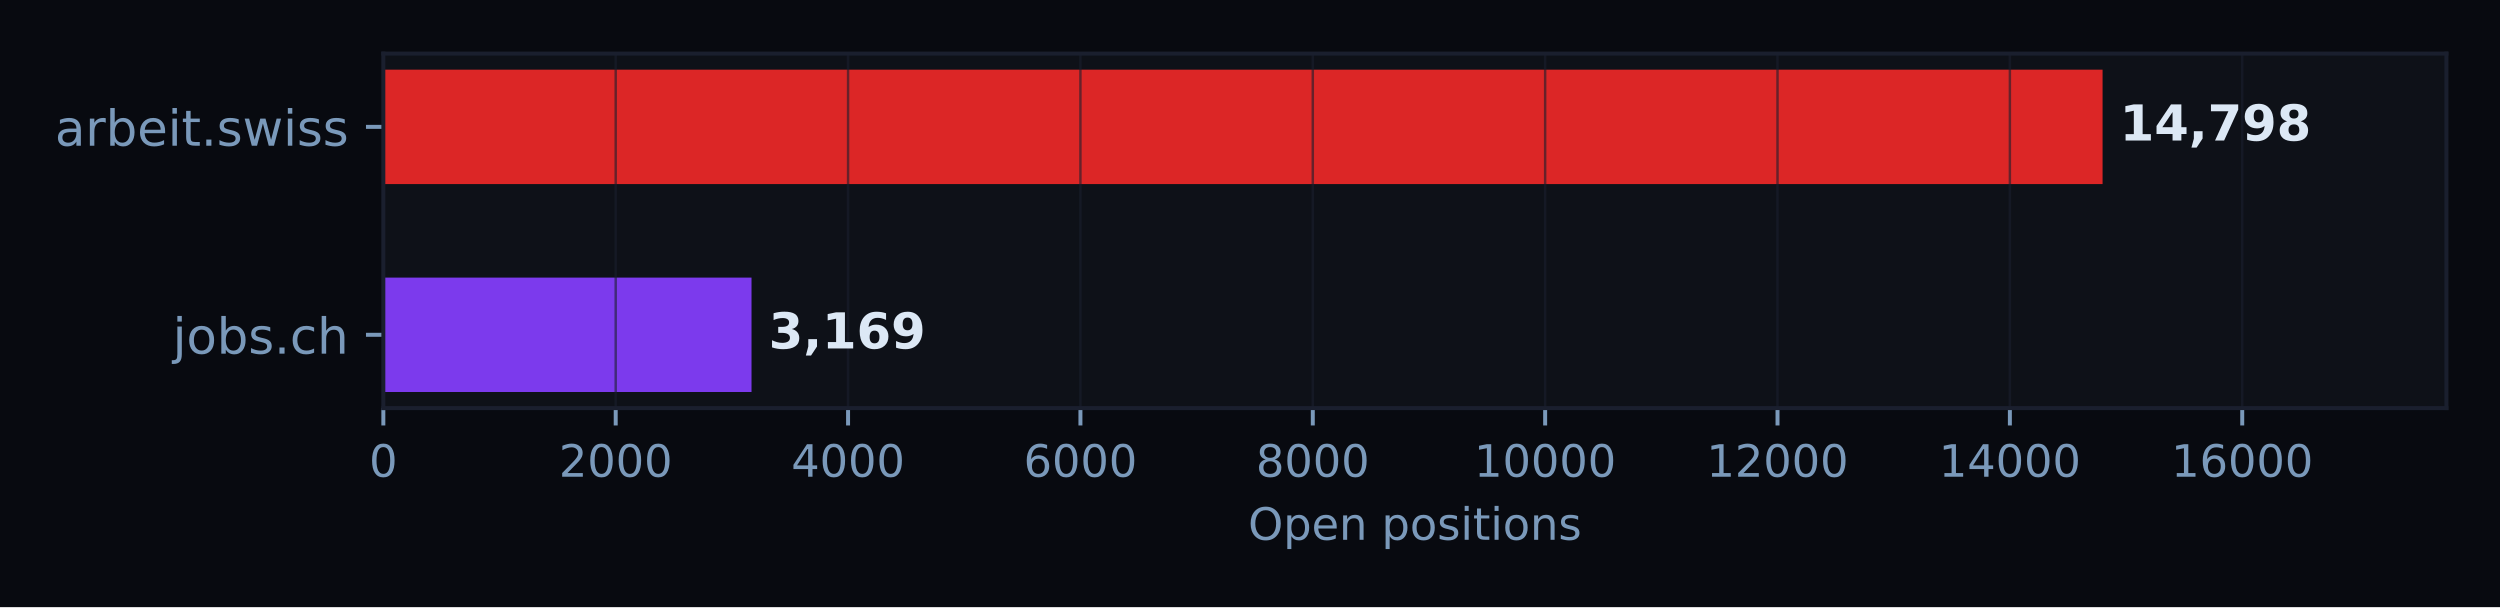
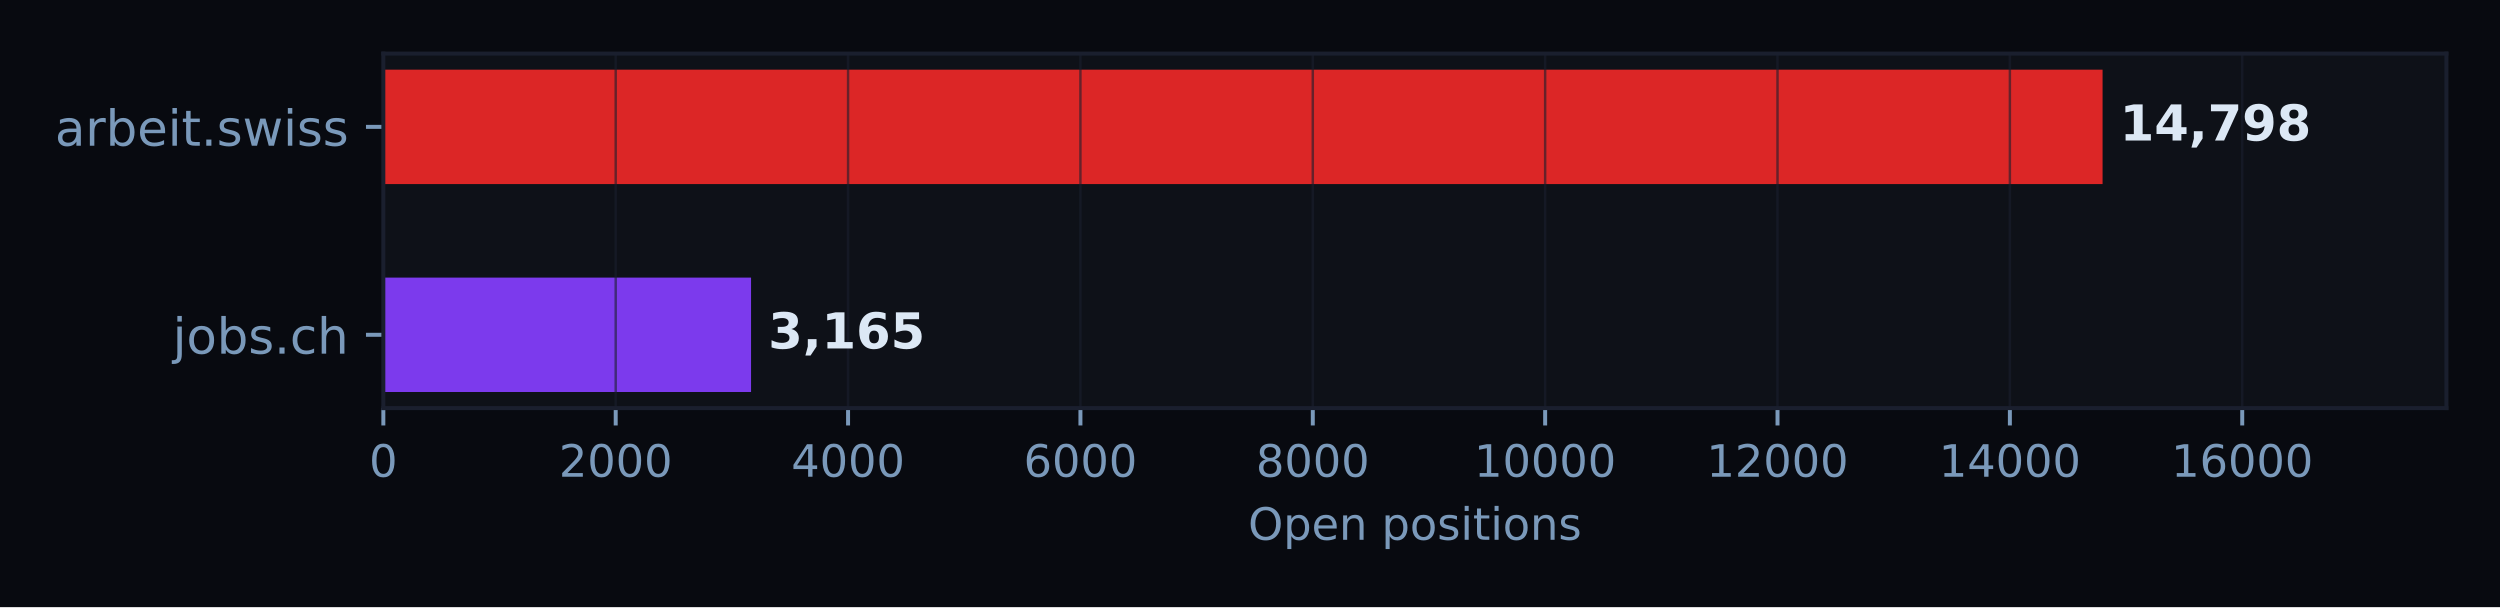
<svg xmlns="http://www.w3.org/2000/svg" xmlns:xlink="http://www.w3.org/1999/xlink" width="504pt" height="122.4pt" viewBox="0 0 504 122.4" version="1.1">
  <defs>
    <style type="text/css">*{stroke-linejoin: round; stroke-linecap: butt}</style>
  </defs>
  <g id="figure_1">
    <g id="patch_1">
      <path d="M 0 122.4  L 504 122.4  L 504 0  L 0 0  z " style="fill: #080a10" />
    </g>
    <g id="axes_1">
      <g id="patch_2">
        <path d="M 77.282 82.273  L 493.2 82.273  L 493.2 10.8  L 77.282 10.8  z " style="fill: #0e1118" />
      </g>
      <g id="patch_3">
        <path d="M 77.282 14.049  L 423.88 14.049  L 423.88 37.104  L 77.282 37.104  z " clip-path="url(#p958b3eb272)" style="fill: #dc2626" />
      </g>
      <g id="patch_4">
-         <path d="M 77.282 55.968  L 151.506 55.968  L 151.506 79.024  L 77.282 79.024  z " clip-path="url(#p958b3eb272)" style="fill: #7c3aed" />
+         <path d="M 77.282 55.968  L 151.412 55.968  L 151.412 79.024  L 77.282 79.024  z " clip-path="url(#p958b3eb272)" style="fill: #7c3aed" />
      </g>
      <g id="matplotlib.axis_1">
        <g id="xtick_1">
          <g id="line2d_1">
            <path d="M 77.282 82.273  L 77.282 10.8  " clip-path="url(#p958b3eb272)" style="fill: none; stroke: #1a1f2e; stroke-opacity: 0.6; stroke-width: 0.5; stroke-linecap: square" />
          </g>
          <g id="line2d_2">
            <defs>
              <path id="mff3be124f5" d="M 0 0  L 0 3.5  " style="stroke: #7a99ba; stroke-width: 0.8" />
            </defs>
            <g>
              <use xlink:href="#mff3be124f5" x="77.282" y="82.273" style="fill: #7a99ba; stroke: #7a99ba; stroke-width: 0.8" />
            </g>
          </g>
          <g id="text_1">
            <g style="fill: #7a99ba" transform="translate(74.41869 96.11132) scale(0.09 -0.09)">
              <defs>
                <path id="DejaVuSans-30" d="M 2034 4250  Q 1547 4250 1301 3770  Q 1056 3291 1056 2328  Q 1056 1369 1301 889  Q 1547 409 2034 409  Q 2525 409 2770 889  Q 3016 1369 3016 2328  Q 3016 3291 2770 3770  Q 2525 4250 2034 4250  z M 2034 4750  Q 2819 4750 3233 4129  Q 3647 3509 3647 2328  Q 3647 1150 3233 529  Q 2819 -91 2034 -91  Q 1250 -91 836 529  Q 422 1150 422 2328  Q 422 3509 836 4129  Q 1250 4750 2034 4750  z " transform="scale(0.015625)" />
              </defs>
              <use xlink:href="#DejaVuSans-30" />
            </g>
          </g>
        </g>
        <g id="xtick_2">
          <g id="line2d_3">
            <path d="M 124.126 82.273  L 124.126 10.8  " clip-path="url(#p958b3eb272)" style="fill: none; stroke: #1a1f2e; stroke-opacity: 0.6; stroke-width: 0.5; stroke-linecap: square" />
          </g>
          <g id="line2d_4">
            <g>
              <use xlink:href="#mff3be124f5" x="124.126" y="82.273" style="fill: #7a99ba; stroke: #7a99ba; stroke-width: 0.8" />
            </g>
          </g>
          <g id="text_2">
            <g style="fill: #7a99ba" transform="translate(112.6733 96.11132) scale(0.09 -0.09)">
              <defs>
                <path id="DejaVuSans-32" d="M 1228 531  L 3431 531  L 3431 0  L 469 0  L 469 531  Q 828 903 1448 1529  Q 2069 2156 2228 2338  Q 2531 2678 2651 2914  Q 2772 3150 2772 3378  Q 2772 3750 2511 3984  Q 2250 4219 1831 4219  Q 1534 4219 1204 4116  Q 875 4013 500 3803  L 500 4441  Q 881 4594 1212 4672  Q 1544 4750 1819 4750  Q 2544 4750 2975 4387  Q 3406 4025 3406 3419  Q 3406 3131 3298 2873  Q 3191 2616 2906 2266  Q 2828 2175 2409 1742  Q 1991 1309 1228 531  z " transform="scale(0.015625)" />
              </defs>
              <use xlink:href="#DejaVuSans-32" />
              <use xlink:href="#DejaVuSans-30" x="63.623" />
              <use xlink:href="#DejaVuSans-30" x="127.246" />
              <use xlink:href="#DejaVuSans-30" x="190.869" />
            </g>
          </g>
        </g>
        <g id="xtick_3">
          <g id="line2d_5">
            <path d="M 170.97 82.273  L 170.97 10.8  " clip-path="url(#p958b3eb272)" style="fill: none; stroke: #1a1f2e; stroke-opacity: 0.6; stroke-width: 0.5; stroke-linecap: square" />
          </g>
          <g id="line2d_6">
            <g>
              <use xlink:href="#mff3be124f5" x="170.97" y="82.273" style="fill: #7a99ba; stroke: #7a99ba; stroke-width: 0.8" />
            </g>
          </g>
          <g id="text_3">
            <g style="fill: #7a99ba" transform="translate(159.5172 96.11132) scale(0.09 -0.09)">
              <defs>
                <path id="DejaVuSans-34" d="M 2419 4116  L 825 1625  L 2419 1625  L 2419 4116  z M 2253 4666  L 3047 4666  L 3047 1625  L 3713 1625  L 3713 1100  L 3047 1100  L 3047 0  L 2419 0  L 2419 1100  L 313 1100  L 313 1709  L 2253 4666  z " transform="scale(0.015625)" />
              </defs>
              <use xlink:href="#DejaVuSans-34" />
              <use xlink:href="#DejaVuSans-30" x="63.623" />
              <use xlink:href="#DejaVuSans-30" x="127.246" />
              <use xlink:href="#DejaVuSans-30" x="190.869" />
            </g>
          </g>
        </g>
        <g id="xtick_4">
          <g id="line2d_7">
            <path d="M 217.814 82.273  L 217.814 10.8  " clip-path="url(#p958b3eb272)" style="fill: none; stroke: #1a1f2e; stroke-opacity: 0.6; stroke-width: 0.5; stroke-linecap: square" />
          </g>
          <g id="line2d_8">
            <g>
              <use xlink:href="#mff3be124f5" x="217.814" y="82.273" style="fill: #7a99ba; stroke: #7a99ba; stroke-width: 0.8" />
            </g>
          </g>
          <g id="text_4">
            <g style="fill: #7a99ba" transform="translate(206.3612 96.11132) scale(0.09 -0.09)">
              <defs>
                <path id="DejaVuSans-36" d="M 2113 2584  Q 1688 2584 1439 2293  Q 1191 2003 1191 1497  Q 1191 994 1439 701  Q 1688 409 2113 409  Q 2538 409 2786 701  Q 3034 994 3034 1497  Q 3034 2003 2786 2293  Q 2538 2584 2113 2584  z M 3366 4563  L 3366 3988  Q 3128 4100 2886 4159  Q 2644 4219 2406 4219  Q 1781 4219 1451 3797  Q 1122 3375 1075 2522  Q 1259 2794 1537 2939  Q 1816 3084 2150 3084  Q 2853 3084 3261 2657  Q 3669 2231 3669 1497  Q 3669 778 3244 343  Q 2819 -91 2113 -91  Q 1303 -91 875 529  Q 447 1150 447 2328  Q 447 3434 972 4092  Q 1497 4750 2381 4750  Q 2619 4750 2861 4703  Q 3103 4656 3366 4563  z " transform="scale(0.015625)" />
              </defs>
              <use xlink:href="#DejaVuSans-36" />
              <use xlink:href="#DejaVuSans-30" x="63.623" />
              <use xlink:href="#DejaVuSans-30" x="127.246" />
              <use xlink:href="#DejaVuSans-30" x="190.869" />
            </g>
          </g>
        </g>
        <g id="xtick_5">
          <g id="line2d_9">
            <path d="M 264.658 82.273  L 264.658 10.8  " clip-path="url(#p958b3eb272)" style="fill: none; stroke: #1a1f2e; stroke-opacity: 0.6; stroke-width: 0.5; stroke-linecap: square" />
          </g>
          <g id="line2d_10">
            <g>
              <use xlink:href="#mff3be124f5" x="264.658" y="82.273" style="fill: #7a99ba; stroke: #7a99ba; stroke-width: 0.8" />
            </g>
          </g>
          <g id="text_5">
            <g style="fill: #7a99ba" transform="translate(253.2052 96.11132) scale(0.09 -0.09)">
              <defs>
                <path id="DejaVuSans-38" d="M 2034 2216  Q 1584 2216 1326 1975  Q 1069 1734 1069 1313  Q 1069 891 1326 650  Q 1584 409 2034 409  Q 2484 409 2743 651  Q 3003 894 3003 1313  Q 3003 1734 2745 1975  Q 2488 2216 2034 2216  z M 1403 2484  Q 997 2584 770 2862  Q 544 3141 544 3541  Q 544 4100 942 4425  Q 1341 4750 2034 4750  Q 2731 4750 3128 4425  Q 3525 4100 3525 3541  Q 3525 3141 3298 2862  Q 3072 2584 2669 2484  Q 3125 2378 3379 2068  Q 3634 1759 3634 1313  Q 3634 634 3220 271  Q 2806 -91 2034 -91  Q 1263 -91 848 271  Q 434 634 434 1313  Q 434 1759 690 2068  Q 947 2378 1403 2484  z M 1172 3481  Q 1172 3119 1398 2916  Q 1625 2713 2034 2713  Q 2441 2713 2670 2916  Q 2900 3119 2900 3481  Q 2900 3844 2670 4047  Q 2441 4250 2034 4250  Q 1625 4250 1398 4047  Q 1172 3844 1172 3481  z " transform="scale(0.015625)" />
              </defs>
              <use xlink:href="#DejaVuSans-38" />
              <use xlink:href="#DejaVuSans-30" x="63.623" />
              <use xlink:href="#DejaVuSans-30" x="127.246" />
              <use xlink:href="#DejaVuSans-30" x="190.869" />
            </g>
          </g>
        </g>
        <g id="xtick_6">
          <g id="line2d_11">
            <path d="M 311.502 82.273  L 311.502 10.8  " clip-path="url(#p958b3eb272)" style="fill: none; stroke: #1a1f2e; stroke-opacity: 0.6; stroke-width: 0.5; stroke-linecap: square" />
          </g>
          <g id="line2d_12">
            <g>
              <use xlink:href="#mff3be124f5" x="311.502" y="82.273" style="fill: #7a99ba; stroke: #7a99ba; stroke-width: 0.8" />
            </g>
          </g>
          <g id="text_6">
            <g style="fill: #7a99ba" transform="translate(297.186 96.11132) scale(0.09 -0.09)">
              <defs>
                <path id="DejaVuSans-31" d="M 794 531  L 1825 531  L 1825 4091  L 703 3866  L 703 4441  L 1819 4666  L 2450 4666  L 2450 531  L 3481 531  L 3481 0  L 794 0  L 794 531  z " transform="scale(0.015625)" />
              </defs>
              <use xlink:href="#DejaVuSans-31" />
              <use xlink:href="#DejaVuSans-30" x="63.623" />
              <use xlink:href="#DejaVuSans-30" x="127.246" />
              <use xlink:href="#DejaVuSans-30" x="190.869" />
              <use xlink:href="#DejaVuSans-30" x="254.492" />
            </g>
          </g>
        </g>
        <g id="xtick_7">
          <g id="line2d_13">
            <path d="M 358.346 82.273  L 358.346 10.8  " clip-path="url(#p958b3eb272)" style="fill: none; stroke: #1a1f2e; stroke-opacity: 0.6; stroke-width: 0.5; stroke-linecap: square" />
          </g>
          <g id="line2d_14">
            <g>
              <use xlink:href="#mff3be124f5" x="358.346" y="82.273" style="fill: #7a99ba; stroke: #7a99ba; stroke-width: 0.8" />
            </g>
          </g>
          <g id="text_7">
            <g style="fill: #7a99ba" transform="translate(344.03 96.11132) scale(0.09 -0.09)">
              <use xlink:href="#DejaVuSans-31" />
              <use xlink:href="#DejaVuSans-32" x="63.623" />
              <use xlink:href="#DejaVuSans-30" x="127.246" />
              <use xlink:href="#DejaVuSans-30" x="190.869" />
              <use xlink:href="#DejaVuSans-30" x="254.492" />
            </g>
          </g>
        </g>
        <g id="xtick_8">
          <g id="line2d_15">
            <path d="M 405.19 82.273  L 405.19 10.8  " clip-path="url(#p958b3eb272)" style="fill: none; stroke: #1a1f2e; stroke-opacity: 0.6; stroke-width: 0.5; stroke-linecap: square" />
          </g>
          <g id="line2d_16">
            <g>
              <use xlink:href="#mff3be124f5" x="405.19" y="82.273" style="fill: #7a99ba; stroke: #7a99ba; stroke-width: 0.8" />
            </g>
          </g>
          <g id="text_8">
            <g style="fill: #7a99ba" transform="translate(390.8739 96.11132) scale(0.09 -0.09)">
              <use xlink:href="#DejaVuSans-31" />
              <use xlink:href="#DejaVuSans-34" x="63.623" />
              <use xlink:href="#DejaVuSans-30" x="127.246" />
              <use xlink:href="#DejaVuSans-30" x="190.869" />
              <use xlink:href="#DejaVuSans-30" x="254.492" />
            </g>
          </g>
        </g>
        <g id="xtick_9">
          <g id="line2d_17">
            <path d="M 452.034 82.273  L 452.034 10.8  " clip-path="url(#p958b3eb272)" style="fill: none; stroke: #1a1f2e; stroke-opacity: 0.6; stroke-width: 0.5; stroke-linecap: square" />
          </g>
          <g id="line2d_18">
            <g>
              <use xlink:href="#mff3be124f5" x="452.034" y="82.273" style="fill: #7a99ba; stroke: #7a99ba; stroke-width: 0.8" />
            </g>
          </g>
          <g id="text_9">
            <g style="fill: #7a99ba" transform="translate(437.7179 96.11132) scale(0.09 -0.09)">
              <use xlink:href="#DejaVuSans-31" />
              <use xlink:href="#DejaVuSans-36" x="63.623" />
              <use xlink:href="#DejaVuSans-30" x="127.246" />
              <use xlink:href="#DejaVuSans-30" x="190.869" />
              <use xlink:href="#DejaVuSans-30" x="254.492" />
            </g>
          </g>
        </g>
        <g id="text_10">
          <g style="fill: #7a99ba" transform="translate(251.6224 108.8216) scale(0.09 -0.09)">
            <defs>
              <path id="DejaVuSans-4f" d="M 2522 4238  Q 1834 4238 1429 3725  Q 1025 3213 1025 2328  Q 1025 1447 1429 934  Q 1834 422 2522 422  Q 3209 422 3611 934  Q 4013 1447 4013 2328  Q 4013 3213 3611 3725  Q 3209 4238 2522 4238  z M 2522 4750  Q 3503 4750 4090 4092  Q 4678 3434 4678 2328  Q 4678 1225 4090 567  Q 3503 -91 2522 -91  Q 1538 -91 948 565  Q 359 1222 359 2328  Q 359 3434 948 4092  Q 1538 4750 2522 4750  z " transform="scale(0.015625)" />
              <path id="DejaVuSans-70" d="M 1159 525  L 1159 -1331  L 581 -1331  L 581 3500  L 1159 3500  L 1159 2969  Q 1341 3281 1617 3432  Q 1894 3584 2278 3584  Q 2916 3584 3314 3078  Q 3713 2572 3713 1747  Q 3713 922 3314 415  Q 2916 -91 2278 -91  Q 1894 -91 1617 61  Q 1341 213 1159 525  z M 3116 1747  Q 3116 2381 2855 2742  Q 2594 3103 2138 3103  Q 1681 3103 1420 2742  Q 1159 2381 1159 1747  Q 1159 1113 1420 752  Q 1681 391 2138 391  Q 2594 391 2855 752  Q 3116 1113 3116 1747  z " transform="scale(0.015625)" />
              <path id="DejaVuSans-65" d="M 3597 1894  L 3597 1613  L 953 1613  Q 991 1019 1311 708  Q 1631 397 2203 397  Q 2534 397 2845 478  Q 3156 559 3463 722  L 3463 178  Q 3153 47 2828 -22  Q 2503 -91 2169 -91  Q 1331 -91 842 396  Q 353 884 353 1716  Q 353 2575 817 3079  Q 1281 3584 2069 3584  Q 2775 3584 3186 3129  Q 3597 2675 3597 1894  z M 3022 2063  Q 3016 2534 2758 2815  Q 2500 3097 2075 3097  Q 1594 3097 1305 2825  Q 1016 2553 972 2059  L 3022 2063  z " transform="scale(0.015625)" />
              <path id="DejaVuSans-6e" d="M 3513 2113  L 3513 0  L 2938 0  L 2938 2094  Q 2938 2591 2744 2837  Q 2550 3084 2163 3084  Q 1697 3084 1428 2787  Q 1159 2491 1159 1978  L 1159 0  L 581 0  L 581 3500  L 1159 3500  L 1159 2956  Q 1366 3272 1645 3428  Q 1925 3584 2291 3584  Q 2894 3584 3203 3211  Q 3513 2838 3513 2113  z " transform="scale(0.015625)" />
              <path id="DejaVuSans-20" transform="scale(0.015625)" />
              <path id="DejaVuSans-6f" d="M 1959 3097  Q 1497 3097 1228 2736  Q 959 2375 959 1747  Q 959 1119 1226 758  Q 1494 397 1959 397  Q 2419 397 2687 759  Q 2956 1122 2956 1747  Q 2956 2369 2687 2733  Q 2419 3097 1959 3097  z M 1959 3584  Q 2709 3584 3137 3096  Q 3566 2609 3566 1747  Q 3566 888 3137 398  Q 2709 -91 1959 -91  Q 1206 -91 779 398  Q 353 888 353 1747  Q 353 2609 779 3096  Q 1206 3584 1959 3584  z " transform="scale(0.015625)" />
              <path id="DejaVuSans-73" d="M 2834 3397  L 2834 2853  Q 2591 2978 2328 3040  Q 2066 3103 1784 3103  Q 1356 3103 1142 2972  Q 928 2841 928 2578  Q 928 2378 1081 2264  Q 1234 2150 1697 2047  L 1894 2003  Q 2506 1872 2764 1633  Q 3022 1394 3022 966  Q 3022 478 2636 193  Q 2250 -91 1575 -91  Q 1294 -91 989 -36  Q 684 19 347 128  L 347 722  Q 666 556 975 473  Q 1284 391 1588 391  Q 1994 391 2212 530  Q 2431 669 2431 922  Q 2431 1156 2273 1281  Q 2116 1406 1581 1522  L 1381 1569  Q 847 1681 609 1914  Q 372 2147 372 2553  Q 372 3047 722 3315  Q 1072 3584 1716 3584  Q 2034 3584 2315 3537  Q 2597 3491 2834 3397  z " transform="scale(0.015625)" />
              <path id="DejaVuSans-69" d="M 603 3500  L 1178 3500  L 1178 0  L 603 0  L 603 3500  z M 603 4863  L 1178 4863  L 1178 4134  L 603 4134  L 603 4863  z " transform="scale(0.015625)" />
              <path id="DejaVuSans-74" d="M 1172 4494  L 1172 3500  L 2356 3500  L 2356 3053  L 1172 3053  L 1172 1153  Q 1172 725 1289 603  Q 1406 481 1766 481  L 2356 481  L 2356 0  L 1766 0  Q 1100 0 847 248  Q 594 497 594 1153  L 594 3053  L 172 3053  L 172 3500  L 594 3500  L 594 4494  L 1172 4494  z " transform="scale(0.015625)" />
            </defs>
            <use xlink:href="#DejaVuSans-4f" />
            <use xlink:href="#DejaVuSans-70" x="78.711" />
            <use xlink:href="#DejaVuSans-65" x="142.188" />
            <use xlink:href="#DejaVuSans-6e" x="203.711" />
            <use xlink:href="#DejaVuSans-20" x="267.09" />
            <use xlink:href="#DejaVuSans-70" x="298.877" />
            <use xlink:href="#DejaVuSans-6f" x="362.354" />
            <use xlink:href="#DejaVuSans-73" x="423.535" />
            <use xlink:href="#DejaVuSans-69" x="475.635" />
            <use xlink:href="#DejaVuSans-74" x="503.418" />
            <use xlink:href="#DejaVuSans-69" x="542.627" />
            <use xlink:href="#DejaVuSans-6f" x="570.41" />
            <use xlink:href="#DejaVuSans-6e" x="631.592" />
            <use xlink:href="#DejaVuSans-73" x="694.971" />
          </g>
        </g>
      </g>
      <g id="matplotlib.axis_2">
        <g id="ytick_1">
          <g id="line2d_19">
            <defs>
              <path id="mdf66c61492" d="M 0 0  L -3.5 0  " style="stroke: #7a99ba; stroke-width: 0.8" />
            </defs>
            <g>
              <use xlink:href="#mdf66c61492" x="77.282" y="25.577" style="fill: #7a99ba; stroke: #7a99ba; stroke-width: 0.8" />
            </g>
          </g>
          <g id="text_11">
            <g style="fill: #7a99ba" transform="translate(11.08026 29.37584) scale(0.1 -0.1)">
              <defs>
                <path id="DejaVuSans-61" d="M 2194 1759  Q 1497 1759 1228 1600  Q 959 1441 959 1056  Q 959 750 1161 570  Q 1363 391 1709 391  Q 2188 391 2477 730  Q 2766 1069 2766 1631  L 2766 1759  L 2194 1759  z M 3341 1997  L 3341 0  L 2766 0  L 2766 531  Q 2569 213 2275 61  Q 1981 -91 1556 -91  Q 1019 -91 701 211  Q 384 513 384 1019  Q 384 1609 779 1909  Q 1175 2209 1959 2209  L 2766 2209  L 2766 2266  Q 2766 2663 2505 2880  Q 2244 3097 1772 3097  Q 1472 3097 1187 3025  Q 903 2953 641 2809  L 641 3341  Q 956 3463 1253 3523  Q 1550 3584 1831 3584  Q 2591 3584 2966 3190  Q 3341 2797 3341 1997  z " transform="scale(0.015625)" />
                <path id="DejaVuSans-72" d="M 2631 2963  Q 2534 3019 2420 3045  Q 2306 3072 2169 3072  Q 1681 3072 1420 2755  Q 1159 2438 1159 1844  L 1159 0  L 581 0  L 581 3500  L 1159 3500  L 1159 2956  Q 1341 3275 1631 3429  Q 1922 3584 2338 3584  Q 2397 3584 2469 3576  Q 2541 3569 2628 3553  L 2631 2963  z " transform="scale(0.015625)" />
                <path id="DejaVuSans-62" d="M 3116 1747  Q 3116 2381 2855 2742  Q 2594 3103 2138 3103  Q 1681 3103 1420 2742  Q 1159 2381 1159 1747  Q 1159 1113 1420 752  Q 1681 391 2138 391  Q 2594 391 2855 752  Q 3116 1113 3116 1747  z M 1159 2969  Q 1341 3281 1617 3432  Q 1894 3584 2278 3584  Q 2916 3584 3314 3078  Q 3713 2572 3713 1747  Q 3713 922 3314 415  Q 2916 -91 2278 -91  Q 1894 -91 1617 61  Q 1341 213 1159 525  L 1159 0  L 581 0  L 581 4863  L 1159 4863  L 1159 2969  z " transform="scale(0.015625)" />
                <path id="DejaVuSans-2e" d="M 684 794  L 1344 794  L 1344 0  L 684 0  L 684 794  z " transform="scale(0.015625)" />
                <path id="DejaVuSans-77" d="M 269 3500  L 844 3500  L 1563 769  L 2278 3500  L 2956 3500  L 3675 769  L 4391 3500  L 4966 3500  L 4050 0  L 3372 0  L 2619 2869  L 1863 0  L 1184 0  L 269 3500  z " transform="scale(0.015625)" />
              </defs>
              <use xlink:href="#DejaVuSans-61" />
              <use xlink:href="#DejaVuSans-72" x="61.279" />
              <use xlink:href="#DejaVuSans-62" x="102.393" />
              <use xlink:href="#DejaVuSans-65" x="165.869" />
              <use xlink:href="#DejaVuSans-69" x="227.393" />
              <use xlink:href="#DejaVuSans-74" x="255.176" />
              <use xlink:href="#DejaVuSans-2e" x="294.385" />
              <use xlink:href="#DejaVuSans-73" x="326.172" />
              <use xlink:href="#DejaVuSans-77" x="378.271" />
              <use xlink:href="#DejaVuSans-69" x="460.059" />
              <use xlink:href="#DejaVuSans-73" x="487.842" />
              <use xlink:href="#DejaVuSans-73" x="539.941" />
            </g>
          </g>
        </g>
        <g id="ytick_2">
          <g id="line2d_20">
            <g>
              <use xlink:href="#mdf66c61492" x="77.282" y="67.496" style="fill: #7a99ba; stroke: #7a99ba; stroke-width: 0.8" />
            </g>
          </g>
          <g id="text_12">
            <g style="fill: #7a99ba" transform="translate(34.81307 71.29533) scale(0.1 -0.1)">
              <defs>
                <path id="DejaVuSans-6a" d="M 603 3500  L 1178 3500  L 1178 -63  Q 1178 -731 923 -1031  Q 669 -1331 103 -1331  L -116 -1331  L -116 -844  L 38 -844  Q 366 -844 484 -692  Q 603 -541 603 -63  L 603 3500  z M 603 4863  L 1178 4863  L 1178 4134  L 603 4134  L 603 4863  z " transform="scale(0.015625)" />
                <path id="DejaVuSans-63" d="M 3122 3366  L 3122 2828  Q 2878 2963 2633 3030  Q 2388 3097 2138 3097  Q 1578 3097 1268 2742  Q 959 2388 959 1747  Q 959 1106 1268 751  Q 1578 397 2138 397  Q 2388 397 2633 464  Q 2878 531 3122 666  L 3122 134  Q 2881 22 2623 -34  Q 2366 -91 2075 -91  Q 1284 -91 818 406  Q 353 903 353 1747  Q 353 2603 823 3093  Q 1294 3584 2113 3584  Q 2378 3584 2631 3529  Q 2884 3475 3122 3366  z " transform="scale(0.015625)" />
                <path id="DejaVuSans-68" d="M 3513 2113  L 3513 0  L 2938 0  L 2938 2094  Q 2938 2591 2744 2837  Q 2550 3084 2163 3084  Q 1697 3084 1428 2787  Q 1159 2491 1159 1978  L 1159 0  L 581 0  L 581 4863  L 1159 4863  L 1159 2956  Q 1366 3272 1645 3428  Q 1925 3584 2291 3584  Q 2894 3584 3203 3211  Q 3513 2838 3513 2113  z " transform="scale(0.015625)" />
              </defs>
              <use xlink:href="#DejaVuSans-6a" />
              <use xlink:href="#DejaVuSans-6f" x="27.783" />
              <use xlink:href="#DejaVuSans-62" x="88.965" />
              <use xlink:href="#DejaVuSans-73" x="152.441" />
              <use xlink:href="#DejaVuSans-2e" x="204.541" />
              <use xlink:href="#DejaVuSans-63" x="236.328" />
              <use xlink:href="#DejaVuSans-68" x="291.309" />
            </g>
          </g>
        </g>
      </g>
      <g id="patch_5">
        <path d="M 77.282 82.273  L 77.282 10.8  " style="fill: none; stroke: #1a1f2e; stroke-width: 0.8; stroke-linejoin: miter; stroke-linecap: square" />
      </g>
      <g id="patch_6">
        <path d="M 493.2 82.273  L 493.2 10.8  " style="fill: none; stroke: #1a1f2e; stroke-width: 0.8; stroke-linejoin: miter; stroke-linecap: square" />
      </g>
      <g id="patch_7">
        <path d="M 77.282 82.273  L 493.2 82.273  " style="fill: none; stroke: #1a1f2e; stroke-width: 0.8; stroke-linejoin: miter; stroke-linecap: square" />
      </g>
      <g id="patch_8">
        <path d="M 77.282 10.8  L 493.2 10.8  " style="fill: none; stroke: #1a1f2e; stroke-width: 0.8; stroke-linejoin: miter; stroke-linecap: square" />
      </g>
      <g id="text_13">
        <g style="fill: #dce8f5" transform="translate(427.3463 28.336) scale(0.1 -0.1)">
          <defs>
            <path id="DejaVuSans-Bold-31" d="M 750 831  L 1813 831  L 1813 3847  L 722 3622  L 722 4441  L 1806 4666  L 2950 4666  L 2950 831  L 4013 831  L 4013 0  L 750 0  L 750 831  z " transform="scale(0.015625)" />
            <path id="DejaVuSans-Bold-34" d="M 2356 3675  L 1038 1722  L 2356 1722  L 2356 3675  z M 2156 4666  L 3494 4666  L 3494 1722  L 4159 1722  L 4159 850  L 3494 850  L 3494 0  L 2356 0  L 2356 850  L 288 850  L 288 1881  L 2156 4666  z " transform="scale(0.015625)" />
            <path id="DejaVuSans-Bold-2c" d="M 653 1209  L 1778 1209  L 1778 256  L 1006 -909  L 341 -909  L 653 256  L 653 1209  z " transform="scale(0.015625)" />
            <path id="DejaVuSans-Bold-37" d="M 428 4666  L 3944 4666  L 3944 3988  L 2125 0  L 953 0  L 2675 3781  L 428 3781  L 428 4666  z " transform="scale(0.015625)" />
            <path id="DejaVuSans-Bold-39" d="M 641 103  L 641 966  Q 928 831 1190 764  Q 1453 697 1709 697  Q 2247 697 2547 995  Q 2847 1294 2900 1881  Q 2688 1725 2447 1647  Q 2206 1569 1925 1569  Q 1209 1569 770 1986  Q 331 2403 331 3084  Q 331 3838 820 4291  Q 1309 4744 2131 4744  Q 3044 4744 3544 4128  Q 4044 3513 4044 2388  Q 4044 1231 3459 570  Q 2875 -91 1856 -91  Q 1528 -91 1228 -42  Q 928 6 641 103  z M 2125 2350  Q 2441 2350 2600 2554  Q 2759 2759 2759 3169  Q 2759 3575 2600 3781  Q 2441 3988 2125 3988  Q 1809 3988 1650 3781  Q 1491 3575 1491 3169  Q 1491 2759 1650 2554  Q 1809 2350 2125 2350  z " transform="scale(0.015625)" />
            <path id="DejaVuSans-Bold-38" d="M 2228 2088  Q 1891 2088 1709 1903  Q 1528 1719 1528 1375  Q 1528 1031 1709 848  Q 1891 666 2228 666  Q 2563 666 2741 848  Q 2919 1031 2919 1375  Q 2919 1722 2741 1905  Q 2563 2088 2228 2088  z M 1350 2484  Q 925 2613 709 2878  Q 494 3144 494 3541  Q 494 4131 934 4440  Q 1375 4750 2228 4750  Q 3075 4750 3515 4442  Q 3956 4134 3956 3541  Q 3956 3144 3739 2878  Q 3522 2613 3097 2484  Q 3572 2353 3814 2058  Q 4056 1763 4056 1313  Q 4056 619 3595 264  Q 3134 -91 2228 -91  Q 1319 -91 855 264  Q 391 619 391 1313  Q 391 1763 633 2058  Q 875 2353 1350 2484  z M 1631 3419  Q 1631 3141 1786 2991  Q 1941 2841 2228 2841  Q 2509 2841 2662 2991  Q 2816 3141 2816 3419  Q 2816 3697 2662 3845  Q 2509 3994 2228 3994  Q 1941 3994 1786 3844  Q 1631 3694 1631 3419  z " transform="scale(0.015625)" />
          </defs>
          <use xlink:href="#DejaVuSans-Bold-31" />
          <use xlink:href="#DejaVuSans-Bold-34" x="69.58" />
          <use xlink:href="#DejaVuSans-Bold-2c" x="139.16" />
          <use xlink:href="#DejaVuSans-Bold-37" x="177.148" />
          <use xlink:href="#DejaVuSans-Bold-39" x="246.729" />
          <use xlink:href="#DejaVuSans-Bold-38" x="316.309" />
        </g>
      </g>
      <g id="text_14">
-         <g style="fill: #dce8f5" transform="translate(154.9721 70.25548) scale(0.1 -0.1)">
+         <g style="fill: #dce8f5" transform="translate(154.8784 70.25548) scale(0.1 -0.1)">
          <defs>
            <path id="DejaVuSans-Bold-33" d="M 2981 2516  Q 3453 2394 3698 2092  Q 3944 1791 3944 1325  Q 3944 631 3412 270  Q 2881 -91 1863 -91  Q 1503 -91 1142 -33  Q 781 25 428 141  L 428 1069  Q 766 900 1098 814  Q 1431 728 1753 728  Q 2231 728 2486 893  Q 2741 1059 2741 1369  Q 2741 1688 2480 1852  Q 2219 2016 1709 2016  L 1228 2016  L 1228 2791  L 1734 2791  Q 2188 2791 2409 2933  Q 2631 3075 2631 3366  Q 2631 3634 2415 3781  Q 2200 3928 1806 3928  Q 1516 3928 1219 3862  Q 922 3797 628 3669  L 628 4550  Q 984 4650 1334 4700  Q 1684 4750 2022 4750  Q 2931 4750 3382 4451  Q 3834 4153 3834 3553  Q 3834 3144 3618 2883  Q 3403 2622 2981 2516  z " transform="scale(0.015625)" />
            <path id="DejaVuSans-Bold-36" d="M 2316 2303  Q 2000 2303 1842 2098  Q 1684 1894 1684 1484  Q 1684 1075 1842 870  Q 2000 666 2316 666  Q 2634 666 2792 870  Q 2950 1075 2950 1484  Q 2950 1894 2792 2098  Q 2634 2303 2316 2303  z M 3803 4544  L 3803 3681  Q 3506 3822 3243 3889  Q 2981 3956 2731 3956  Q 2194 3956 1894 3657  Q 1594 3359 1544 2772  Q 1750 2925 1990 3001  Q 2231 3078 2516 3078  Q 3231 3078 3670 2659  Q 4109 2241 4109 1563  Q 4109 813 3618 361  Q 3128 -91 2303 -91  Q 1394 -91 895 523  Q 397 1138 397 2266  Q 397 3422 980 4083  Q 1563 4744 2578 4744  Q 2900 4744 3203 4694  Q 3506 4644 3803 4544  z " transform="scale(0.015625)" />
+             <path id="DejaVuSans-Bold-35" d="M 678 4666  L 3669 4666  L 3669 3781  L 1638 3781  L 1638 3059  Q 1775 3097 1914 3117  Q 2053 3138 2203 3138  Q 3056 3138 3531 2711  Q 4006 2284 4006 1522  Q 4006 766 3489 337  Q 2972 -91 2053 -91  Q 1656 -91 1267 -14  Q 878 63 494 219  L 494 1166  Q 875 947 1217 837  Q 1559 728 1863 728  Q 2300 728 2551 942  Q 2803 1156 2803 1522  Q 2803 1891 2551 2103  Q 2300 2316 1863 2316  Q 1603 2316 1309 2248  Q 1016 2181 678 2041  L 678 4666  z " transform="scale(0.015625)" />
          </defs>
          <use xlink:href="#DejaVuSans-Bold-33" />
          <use xlink:href="#DejaVuSans-Bold-2c" x="69.58" />
          <use xlink:href="#DejaVuSans-Bold-31" x="107.568" />
          <use xlink:href="#DejaVuSans-Bold-36" x="177.148" />
-           <use xlink:href="#DejaVuSans-Bold-39" x="246.729" />
+           <use xlink:href="#DejaVuSans-Bold-35" x="246.729" />
        </g>
      </g>
    </g>
  </g>
  <defs>
    <clipPath id="p958b3eb272">
      <rect x="77.282" y="10.8" width="415.918" height="71.473" />
    </clipPath>
  </defs>
</svg>
